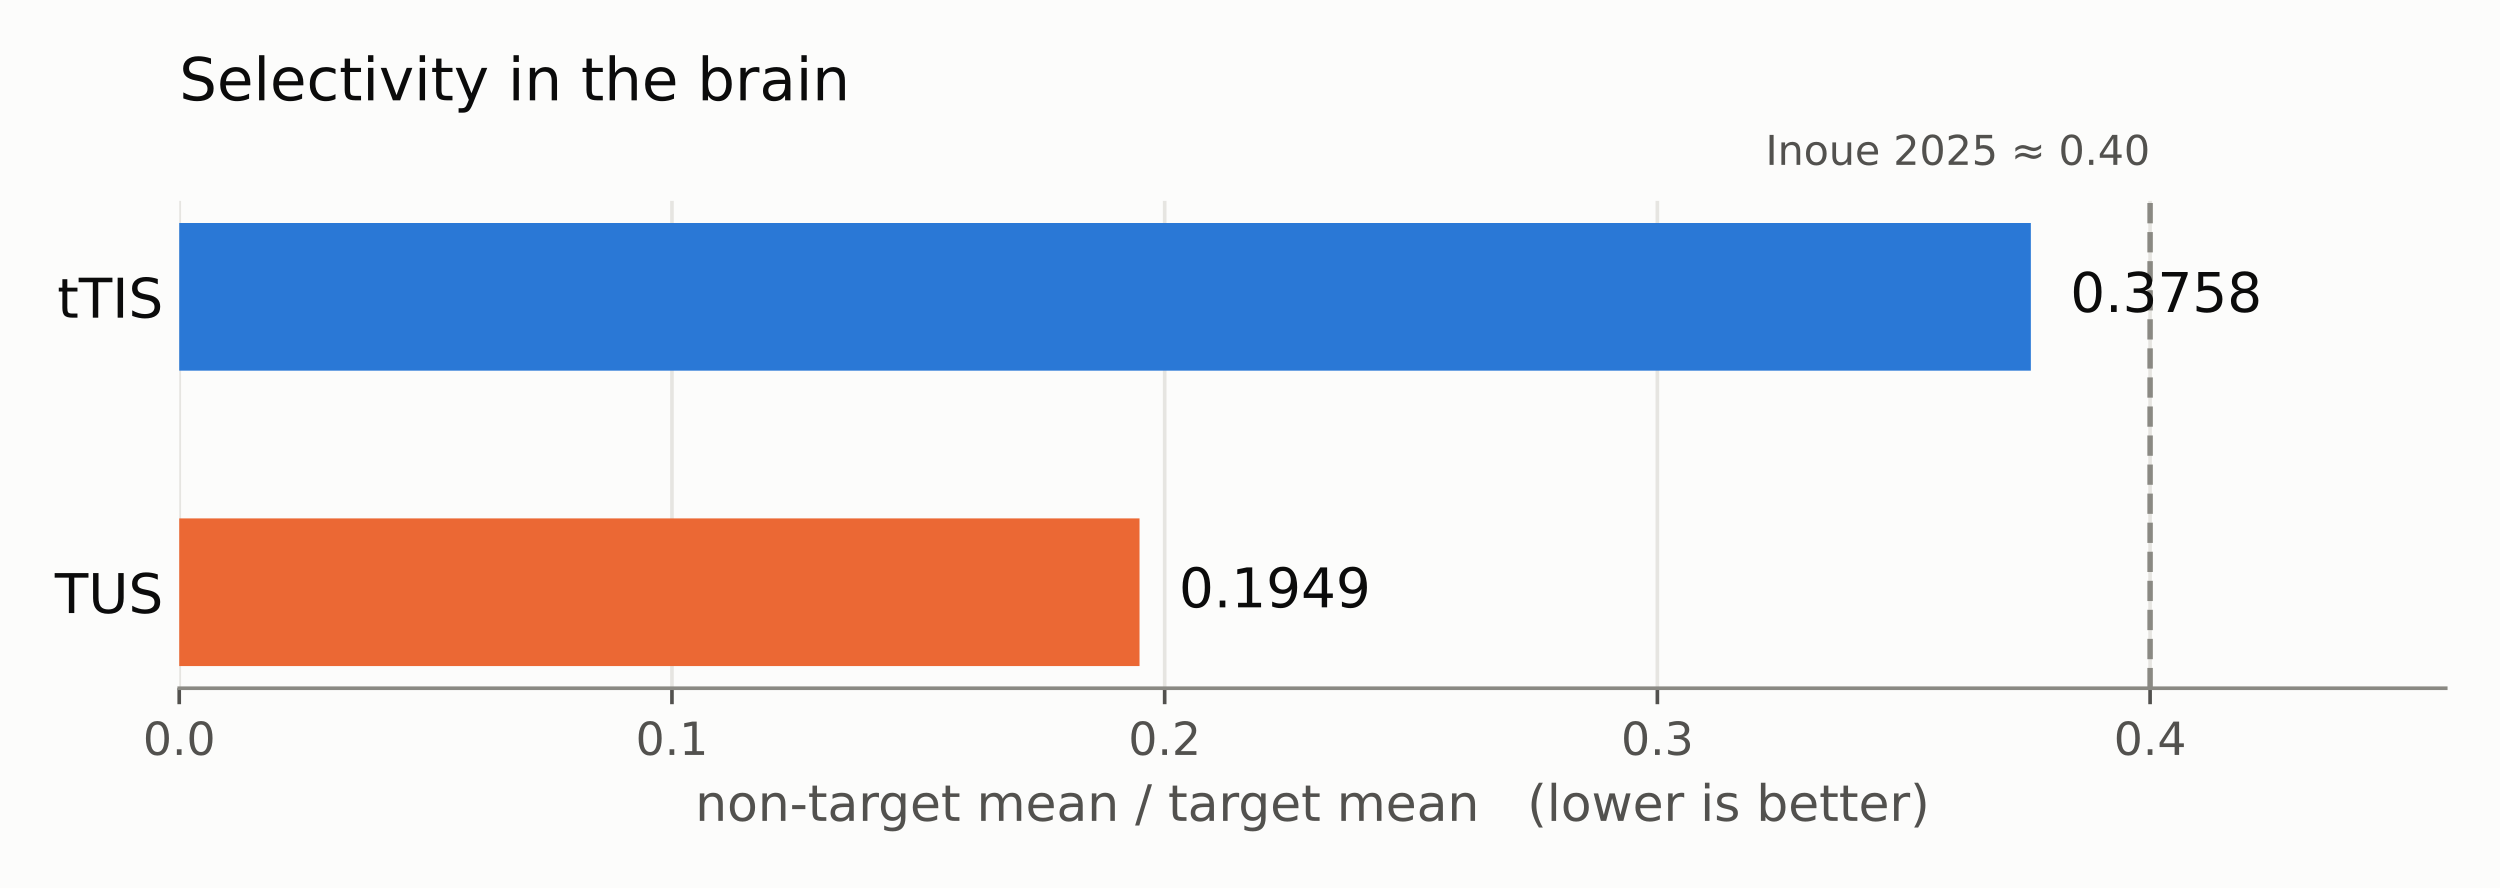
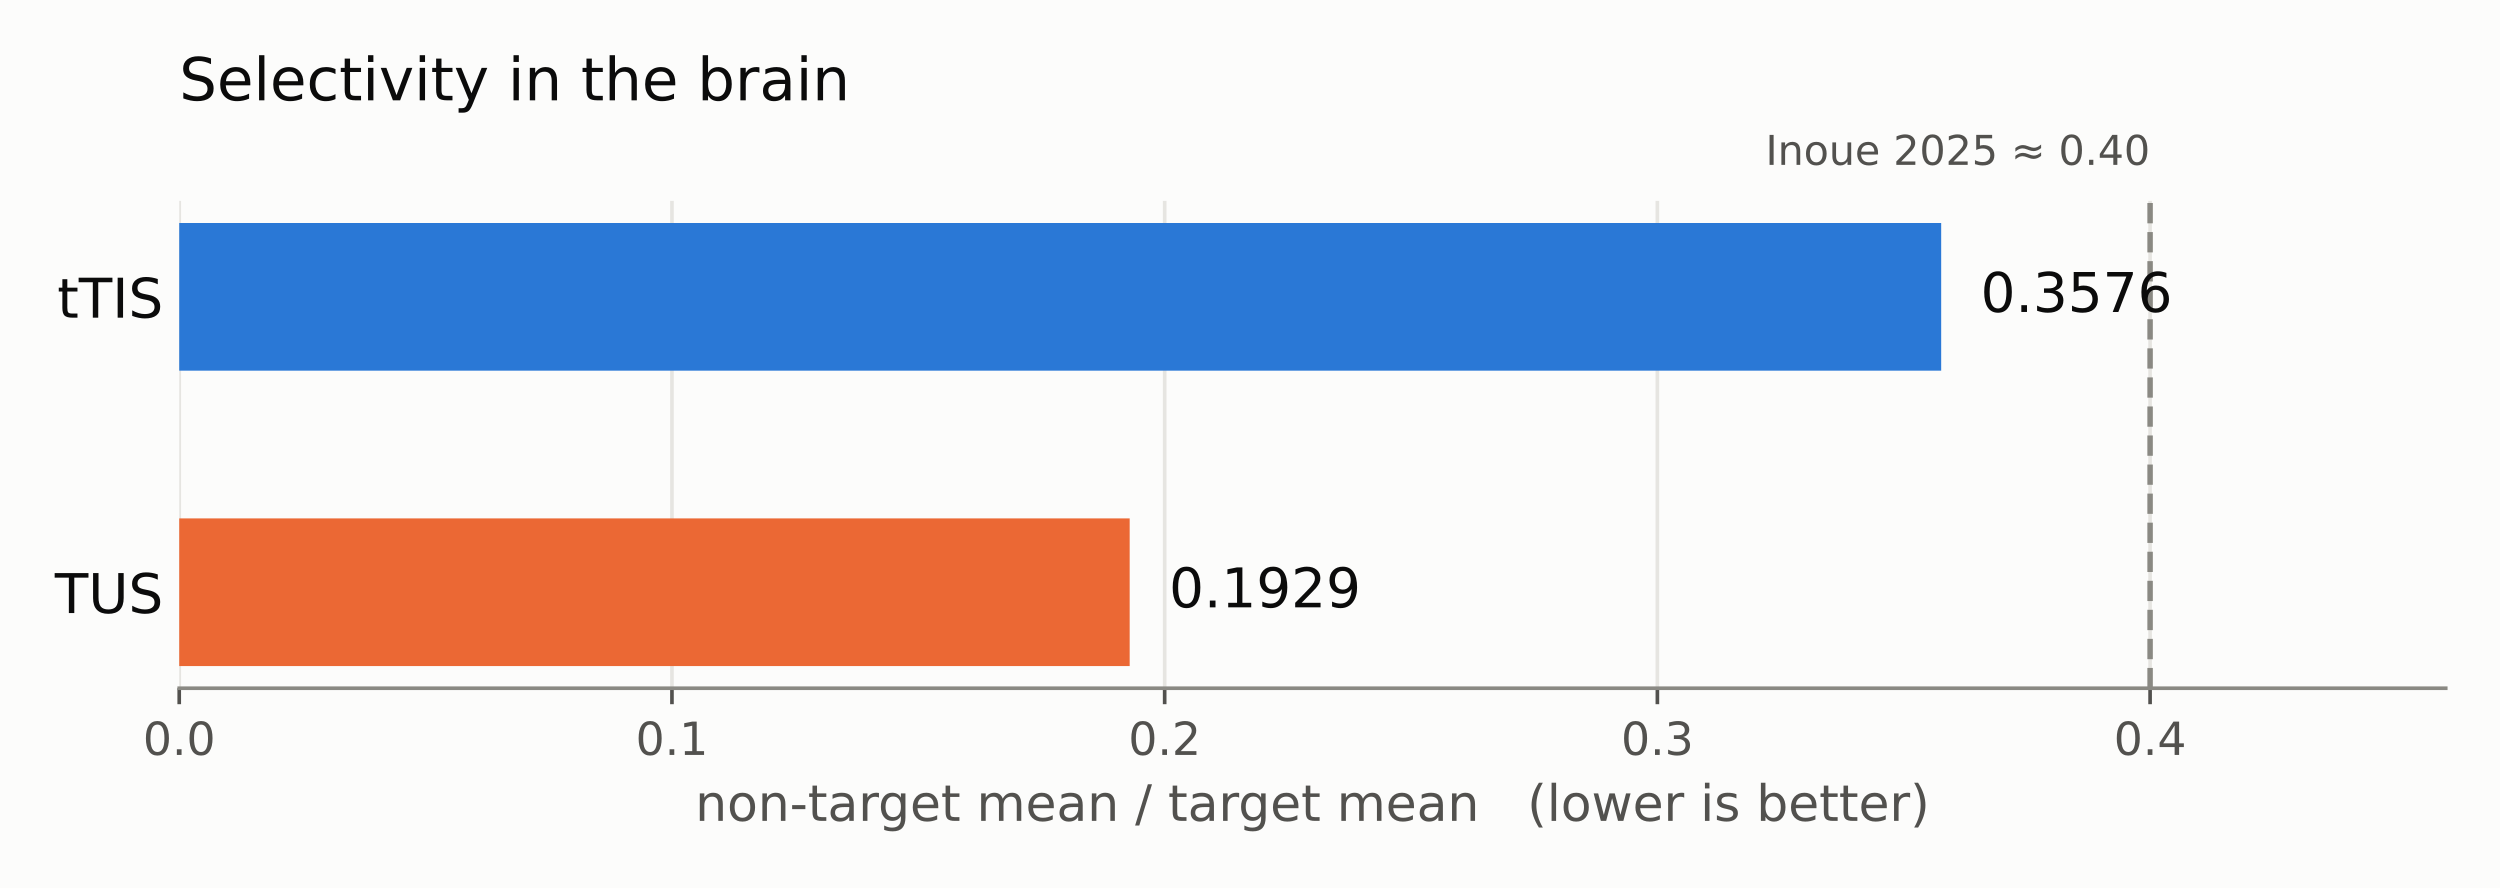
<svg xmlns="http://www.w3.org/2000/svg" xmlns:xlink="http://www.w3.org/1999/xlink" width="547.2pt" height="194.4pt" viewBox="0 0 547.2 194.4" version="1.1">
  <defs>
    <style type="text/css">*{stroke-linejoin: round; stroke-linecap: butt}</style>
  </defs>
  <g id="figure_1">
    <g id="patch_1">
      <path d="M 0 194.4  L 547.2 194.4  L 547.2 0  L 0 0  z " style="fill: #fcfcfb" />
    </g>
    <g id="axes_1">
      <g id="patch_2">
        <path d="M 39.23 150.64  L 535.32 150.64  L 535.32 43.96  L 39.23 43.96  z " style="fill: #fcfcfb" />
      </g>
      <g id="matplotlib.axis_1">
        <g id="xtick_1">
          <g id="line2d_1">
-             <path d="M 39.23 150.64  L 39.23 43.96  " clip-path="url(#pf08656016b)" style="fill: none; stroke: #e6e5e1; stroke-width: 0.8; stroke-linecap: square" />
+             <path d="M 39.23 150.64  L 39.23 43.96  " clip-path="url(#pca05eaf3aa)" style="fill: none; stroke: #e6e5e1; stroke-width: 0.8; stroke-linecap: square" />
          </g>
          <g id="line2d_2">
            <defs>
-               <path id="m27bee5dc9b" d="M 0 0  L 0 3.5  " style="stroke: #52514e; stroke-width: 0.8" />
+               <path id="m3783cc4b56" d="M 0 0  L 0 3.5  " style="stroke: #52514e; stroke-width: 0.8" />
            </defs>
            <g>
-               <use xlink:href="#m27bee5dc9b" x="39.23" y="150.64" style="fill: #52514e; stroke: #52514e; stroke-width: 0.8" />
+               <use xlink:href="#m3783cc4b56" x="39.23" y="150.64" style="fill: #52514e; stroke: #52514e; stroke-width: 0.8" />
            </g>
          </g>
          <g id="text_1">
            <g style="fill: #52514e" transform="translate(31.27844 165.2384) scale(0.1 -0.1)">
              <defs>
                <path id="DejaVuSans-30" d="M 2034 4250  Q 1547 4250 1301 3770  Q 1056 3291 1056 2328  Q 1056 1369 1301 889  Q 1547 409 2034 409  Q 2525 409 2770 889  Q 3016 1369 3016 2328  Q 3016 3291 2770 3770  Q 2525 4250 2034 4250  z M 2034 4750  Q 2819 4750 3233 4129  Q 3647 3509 3647 2328  Q 3647 1150 3233 529  Q 2819 -91 2034 -91  Q 1250 -91 836 529  Q 422 1150 422 2328  Q 422 3509 836 4129  Q 1250 4750 2034 4750  z " transform="scale(0.015625)" />
                <path id="DejaVuSans-2e" d="M 684 794  L 1344 794  L 1344 0  L 684 0  L 684 794  z " transform="scale(0.015625)" />
              </defs>
              <use xlink:href="#DejaVuSans-30" />
              <use xlink:href="#DejaVuSans-2e" transform="translate(63.62305 0)" />
              <use xlink:href="#DejaVuSans-30" transform="translate(95.41016 0)" />
            </g>
          </g>
        </g>
        <g id="xtick_2">
          <g id="line2d_3">
-             <path d="M 147.076 150.64  L 147.076 43.96  " clip-path="url(#pf08656016b)" style="fill: none; stroke: #e6e5e1; stroke-width: 0.8; stroke-linecap: square" />
+             <path d="M 147.076 150.64  L 147.076 43.96  " clip-path="url(#pca05eaf3aa)" style="fill: none; stroke: #e6e5e1; stroke-width: 0.8; stroke-linecap: square" />
          </g>
          <g id="line2d_4">
            <g>
-               <use xlink:href="#m27bee5dc9b" x="147.076" y="150.64" style="fill: #52514e; stroke: #52514e; stroke-width: 0.8" />
+               <use xlink:href="#m3783cc4b56" x="147.076" y="150.64" style="fill: #52514e; stroke: #52514e; stroke-width: 0.8" />
            </g>
          </g>
          <g id="text_2">
            <g style="fill: #52514e" transform="translate(139.1241 165.2384) scale(0.1 -0.1)">
              <defs>
                <path id="DejaVuSans-31" d="M 794 531  L 1825 531  L 1825 4091  L 703 3866  L 703 4441  L 1819 4666  L 2450 4666  L 2450 531  L 3481 531  L 3481 0  L 794 0  L 794 531  z " transform="scale(0.015625)" />
              </defs>
              <use xlink:href="#DejaVuSans-30" />
              <use xlink:href="#DejaVuSans-2e" transform="translate(63.62305 0)" />
              <use xlink:href="#DejaVuSans-31" transform="translate(95.41016 0)" />
            </g>
          </g>
        </g>
        <g id="xtick_3">
          <g id="line2d_5">
-             <path d="M 254.921 150.64  L 254.921 43.96  " clip-path="url(#pf08656016b)" style="fill: none; stroke: #e6e5e1; stroke-width: 0.8; stroke-linecap: square" />
+             <path d="M 254.921 150.64  L 254.921 43.96  " clip-path="url(#pca05eaf3aa)" style="fill: none; stroke: #e6e5e1; stroke-width: 0.8; stroke-linecap: square" />
          </g>
          <g id="line2d_6">
            <g>
-               <use xlink:href="#m27bee5dc9b" x="254.921" y="150.64" style="fill: #52514e; stroke: #52514e; stroke-width: 0.8" />
+               <use xlink:href="#m3783cc4b56" x="254.921" y="150.64" style="fill: #52514e; stroke: #52514e; stroke-width: 0.8" />
            </g>
          </g>
          <g id="text_3">
            <g style="fill: #52514e" transform="translate(246.9697 165.2384) scale(0.1 -0.1)">
              <defs>
                <path id="DejaVuSans-32" d="M 1228 531  L 3431 531  L 3431 0  L 469 0  L 469 531  Q 828 903 1448 1529  Q 2069 2156 2228 2338  Q 2531 2678 2651 2914  Q 2772 3150 2772 3378  Q 2772 3750 2511 3984  Q 2250 4219 1831 4219  Q 1534 4219 1204 4116  Q 875 4013 500 3803  L 500 4441  Q 881 4594 1212 4672  Q 1544 4750 1819 4750  Q 2544 4750 2975 4387  Q 3406 4025 3406 3419  Q 3406 3131 3298 2873  Q 3191 2616 2906 2266  Q 2828 2175 2409 1742  Q 1991 1309 1228 531  z " transform="scale(0.015625)" />
              </defs>
              <use xlink:href="#DejaVuSans-30" />
              <use xlink:href="#DejaVuSans-2e" transform="translate(63.62305 0)" />
              <use xlink:href="#DejaVuSans-32" transform="translate(95.41016 0)" />
            </g>
          </g>
        </g>
        <g id="xtick_4">
          <g id="line2d_7">
-             <path d="M 362.767 150.64  L 362.767 43.96  " clip-path="url(#pf08656016b)" style="fill: none; stroke: #e6e5e1; stroke-width: 0.8; stroke-linecap: square" />
+             <path d="M 362.767 150.64  L 362.767 43.96  " clip-path="url(#pca05eaf3aa)" style="fill: none; stroke: #e6e5e1; stroke-width: 0.8; stroke-linecap: square" />
          </g>
          <g id="line2d_8">
            <g>
-               <use xlink:href="#m27bee5dc9b" x="362.767" y="150.64" style="fill: #52514e; stroke: #52514e; stroke-width: 0.8" />
+               <use xlink:href="#m3783cc4b56" x="362.767" y="150.64" style="fill: #52514e; stroke: #52514e; stroke-width: 0.8" />
            </g>
          </g>
          <g id="text_4">
            <g style="fill: #52514e" transform="translate(354.8154 165.2384) scale(0.1 -0.1)">
              <defs>
                <path id="DejaVuSans-33" d="M 2597 2516  Q 3050 2419 3304 2112  Q 3559 1806 3559 1356  Q 3559 666 3084 287  Q 2609 -91 1734 -91  Q 1441 -91 1130 -33  Q 819 25 488 141  L 488 750  Q 750 597 1062 519  Q 1375 441 1716 441  Q 2309 441 2620 675  Q 2931 909 2931 1356  Q 2931 1769 2642 2001  Q 2353 2234 1838 2234  L 1294 2234  L 1294 2753  L 1863 2753  Q 2328 2753 2575 2939  Q 2822 3125 2822 3475  Q 2822 3834 2567 4026  Q 2313 4219 1838 4219  Q 1578 4219 1281 4162  Q 984 4106 628 3988  L 628 4550  Q 988 4650 1302 4700  Q 1616 4750 1894 4750  Q 2613 4750 3031 4423  Q 3450 4097 3450 3541  Q 3450 3153 3228 2886  Q 3006 2619 2597 2516  z " transform="scale(0.015625)" />
              </defs>
              <use xlink:href="#DejaVuSans-30" />
              <use xlink:href="#DejaVuSans-2e" transform="translate(63.62305 0)" />
              <use xlink:href="#DejaVuSans-33" transform="translate(95.41016 0)" />
            </g>
          </g>
        </g>
        <g id="xtick_5">
          <g id="line2d_9">
-             <path d="M 470.613 150.64  L 470.613 43.96  " clip-path="url(#pf08656016b)" style="fill: none; stroke: #e6e5e1; stroke-width: 0.8; stroke-linecap: square" />
+             <path d="M 470.613 150.64  L 470.613 43.96  " clip-path="url(#pca05eaf3aa)" style="fill: none; stroke: #e6e5e1; stroke-width: 0.8; stroke-linecap: square" />
          </g>
          <g id="line2d_10">
            <g>
-               <use xlink:href="#m27bee5dc9b" x="470.613" y="150.64" style="fill: #52514e; stroke: #52514e; stroke-width: 0.8" />
+               <use xlink:href="#m3783cc4b56" x="470.613" y="150.64" style="fill: #52514e; stroke: #52514e; stroke-width: 0.8" />
            </g>
          </g>
          <g id="text_5">
            <g style="fill: #52514e" transform="translate(462.661 165.2384) scale(0.1 -0.1)">
              <defs>
                <path id="DejaVuSans-34" d="M 2419 4116  L 825 1625  L 2419 1625  L 2419 4116  z M 2253 4666  L 3047 4666  L 3047 1625  L 3713 1625  L 3713 1100  L 3047 1100  L 3047 0  L 2419 0  L 2419 1100  L 313 1100  L 313 1709  L 2253 4666  z " transform="scale(0.015625)" />
              </defs>
              <use xlink:href="#DejaVuSans-30" />
              <use xlink:href="#DejaVuSans-2e" transform="translate(63.62305 0)" />
              <use xlink:href="#DejaVuSans-34" transform="translate(95.41016 0)" />
            </g>
          </g>
        </g>
        <g id="text_6">
          <g style="fill: #52514e" transform="translate(152.1727 179.6764) scale(0.11 -0.11)">
            <defs>
              <path id="DejaVuSans-6e" d="M 3513 2113  L 3513 0  L 2938 0  L 2938 2094  Q 2938 2591 2744 2837  Q 2550 3084 2163 3084  Q 1697 3084 1428 2787  Q 1159 2491 1159 1978  L 1159 0  L 581 0  L 581 3500  L 1159 3500  L 1159 2956  Q 1366 3272 1645 3428  Q 1925 3584 2291 3584  Q 2894 3584 3203 3211  Q 3513 2838 3513 2113  z " transform="scale(0.015625)" />
              <path id="DejaVuSans-6f" d="M 1959 3097  Q 1497 3097 1228 2736  Q 959 2375 959 1747  Q 959 1119 1226 758  Q 1494 397 1959 397  Q 2419 397 2687 759  Q 2956 1122 2956 1747  Q 2956 2369 2687 2733  Q 2419 3097 1959 3097  z M 1959 3584  Q 2709 3584 3137 3096  Q 3566 2609 3566 1747  Q 3566 888 3137 398  Q 2709 -91 1959 -91  Q 1206 -91 779 398  Q 353 888 353 1747  Q 353 2609 779 3096  Q 1206 3584 1959 3584  z " transform="scale(0.015625)" />
              <path id="DejaVuSans-2d" d="M 313 2009  L 1997 2009  L 1997 1497  L 313 1497  L 313 2009  z " transform="scale(0.015625)" />
              <path id="DejaVuSans-74" d="M 1172 4494  L 1172 3500  L 2356 3500  L 2356 3053  L 1172 3053  L 1172 1153  Q 1172 725 1289 603  Q 1406 481 1766 481  L 2356 481  L 2356 0  L 1766 0  Q 1100 0 847 248  Q 594 497 594 1153  L 594 3053  L 172 3053  L 172 3500  L 594 3500  L 594 4494  L 1172 4494  z " transform="scale(0.015625)" />
              <path id="DejaVuSans-61" d="M 2194 1759  Q 1497 1759 1228 1600  Q 959 1441 959 1056  Q 959 750 1161 570  Q 1363 391 1709 391  Q 2188 391 2477 730  Q 2766 1069 2766 1631  L 2766 1759  L 2194 1759  z M 3341 1997  L 3341 0  L 2766 0  L 2766 531  Q 2569 213 2275 61  Q 1981 -91 1556 -91  Q 1019 -91 701 211  Q 384 513 384 1019  Q 384 1609 779 1909  Q 1175 2209 1959 2209  L 2766 2209  L 2766 2266  Q 2766 2663 2505 2880  Q 2244 3097 1772 3097  Q 1472 3097 1187 3025  Q 903 2953 641 2809  L 641 3341  Q 956 3463 1253 3523  Q 1550 3584 1831 3584  Q 2591 3584 2966 3190  Q 3341 2797 3341 1997  z " transform="scale(0.015625)" />
              <path id="DejaVuSans-72" d="M 2631 2963  Q 2534 3019 2420 3045  Q 2306 3072 2169 3072  Q 1681 3072 1420 2755  Q 1159 2438 1159 1844  L 1159 0  L 581 0  L 581 3500  L 1159 3500  L 1159 2956  Q 1341 3275 1631 3429  Q 1922 3584 2338 3584  Q 2397 3584 2469 3576  Q 2541 3569 2628 3553  L 2631 2963  z " transform="scale(0.015625)" />
              <path id="DejaVuSans-67" d="M 2906 1791  Q 2906 2416 2648 2759  Q 2391 3103 1925 3103  Q 1463 3103 1205 2759  Q 947 2416 947 1791  Q 947 1169 1205 825  Q 1463 481 1925 481  Q 2391 481 2648 825  Q 2906 1169 2906 1791  z M 3481 434  Q 3481 -459 3084 -895  Q 2688 -1331 1869 -1331  Q 1566 -1331 1297 -1286  Q 1028 -1241 775 -1147  L 775 -588  Q 1028 -725 1275 -790  Q 1522 -856 1778 -856  Q 2344 -856 2625 -561  Q 2906 -266 2906 331  L 2906 616  Q 2728 306 2450 153  Q 2172 0 1784 0  Q 1141 0 747 490  Q 353 981 353 1791  Q 353 2603 747 3093  Q 1141 3584 1784 3584  Q 2172 3584 2450 3431  Q 2728 3278 2906 2969  L 2906 3500  L 3481 3500  L 3481 434  z " transform="scale(0.015625)" />
              <path id="DejaVuSans-65" d="M 3597 1894  L 3597 1613  L 953 1613  Q 991 1019 1311 708  Q 1631 397 2203 397  Q 2534 397 2845 478  Q 3156 559 3463 722  L 3463 178  Q 3153 47 2828 -22  Q 2503 -91 2169 -91  Q 1331 -91 842 396  Q 353 884 353 1716  Q 353 2575 817 3079  Q 1281 3584 2069 3584  Q 2775 3584 3186 3129  Q 3597 2675 3597 1894  z M 3022 2063  Q 3016 2534 2758 2815  Q 2500 3097 2075 3097  Q 1594 3097 1305 2825  Q 1016 2553 972 2059  L 3022 2063  z " transform="scale(0.015625)" />
              <path id="DejaVuSans-20" transform="scale(0.015625)" />
              <path id="DejaVuSans-6d" d="M 3328 2828  Q 3544 3216 3844 3400  Q 4144 3584 4550 3584  Q 5097 3584 5394 3201  Q 5691 2819 5691 2113  L 5691 0  L 5113 0  L 5113 2094  Q 5113 2597 4934 2840  Q 4756 3084 4391 3084  Q 3944 3084 3684 2787  Q 3425 2491 3425 1978  L 3425 0  L 2847 0  L 2847 2094  Q 2847 2600 2669 2842  Q 2491 3084 2119 3084  Q 1678 3084 1418 2786  Q 1159 2488 1159 1978  L 1159 0  L 581 0  L 581 3500  L 1159 3500  L 1159 2956  Q 1356 3278 1631 3431  Q 1906 3584 2284 3584  Q 2666 3584 2933 3390  Q 3200 3197 3328 2828  z " transform="scale(0.015625)" />
              <path id="DejaVuSans-2f" d="M 1625 4666  L 2156 4666  L 531 -594  L 0 -594  L 1625 4666  z " transform="scale(0.015625)" />
              <path id="DejaVuSans-28" d="M 1984 4856  Q 1566 4138 1362 3434  Q 1159 2731 1159 2009  Q 1159 1288 1364 580  Q 1569 -128 1984 -844  L 1484 -844  Q 1016 -109 783 600  Q 550 1309 550 2009  Q 550 2706 781 3412  Q 1013 4119 1484 4856  L 1984 4856  z " transform="scale(0.015625)" />
              <path id="DejaVuSans-6c" d="M 603 4863  L 1178 4863  L 1178 0  L 603 0  L 603 4863  z " transform="scale(0.015625)" />
              <path id="DejaVuSans-77" d="M 269 3500  L 844 3500  L 1563 769  L 2278 3500  L 2956 3500  L 3675 769  L 4391 3500  L 4966 3500  L 4050 0  L 3372 0  L 2619 2869  L 1863 0  L 1184 0  L 269 3500  z " transform="scale(0.015625)" />
              <path id="DejaVuSans-69" d="M 603 3500  L 1178 3500  L 1178 0  L 603 0  L 603 3500  z M 603 4863  L 1178 4863  L 1178 4134  L 603 4134  L 603 4863  z " transform="scale(0.015625)" />
              <path id="DejaVuSans-73" d="M 2834 3397  L 2834 2853  Q 2591 2978 2328 3040  Q 2066 3103 1784 3103  Q 1356 3103 1142 2972  Q 928 2841 928 2578  Q 928 2378 1081 2264  Q 1234 2150 1697 2047  L 1894 2003  Q 2506 1872 2764 1633  Q 3022 1394 3022 966  Q 3022 478 2636 193  Q 2250 -91 1575 -91  Q 1294 -91 989 -36  Q 684 19 347 128  L 347 722  Q 666 556 975 473  Q 1284 391 1588 391  Q 1994 391 2212 530  Q 2431 669 2431 922  Q 2431 1156 2273 1281  Q 2116 1406 1581 1522  L 1381 1569  Q 847 1681 609 1914  Q 372 2147 372 2553  Q 372 3047 722 3315  Q 1072 3584 1716 3584  Q 2034 3584 2315 3537  Q 2597 3491 2834 3397  z " transform="scale(0.015625)" />
              <path id="DejaVuSans-62" d="M 3116 1747  Q 3116 2381 2855 2742  Q 2594 3103 2138 3103  Q 1681 3103 1420 2742  Q 1159 2381 1159 1747  Q 1159 1113 1420 752  Q 1681 391 2138 391  Q 2594 391 2855 752  Q 3116 1113 3116 1747  z M 1159 2969  Q 1341 3281 1617 3432  Q 1894 3584 2278 3584  Q 2916 3584 3314 3078  Q 3713 2572 3713 1747  Q 3713 922 3314 415  Q 2916 -91 2278 -91  Q 1894 -91 1617 61  Q 1341 213 1159 525  L 1159 0  L 581 0  L 581 4863  L 1159 4863  L 1159 2969  z " transform="scale(0.015625)" />
              <path id="DejaVuSans-29" d="M 513 4856  L 1013 4856  Q 1481 4119 1714 3412  Q 1947 2706 1947 2009  Q 1947 1309 1714 600  Q 1481 -109 1013 -844  L 513 -844  Q 928 -128 1133 580  Q 1338 1288 1338 2009  Q 1338 2731 1133 3434  Q 928 4138 513 4856  z " transform="scale(0.015625)" />
            </defs>
            <use xlink:href="#DejaVuSans-6e" />
            <use xlink:href="#DejaVuSans-6f" transform="translate(63.37891 0)" />
            <use xlink:href="#DejaVuSans-6e" transform="translate(124.5605 0)" />
            <use xlink:href="#DejaVuSans-2d" transform="translate(187.9395 0)" />
            <use xlink:href="#DejaVuSans-74" transform="translate(224.0234 0)" />
            <use xlink:href="#DejaVuSans-61" transform="translate(263.2324 0)" />
            <use xlink:href="#DejaVuSans-72" transform="translate(324.5117 0)" />
            <use xlink:href="#DejaVuSans-67" transform="translate(363.875 0)" />
            <use xlink:href="#DejaVuSans-65" transform="translate(427.3516 0)" />
            <use xlink:href="#DejaVuSans-74" transform="translate(488.875 0)" />
            <use xlink:href="#DejaVuSans-20" transform="translate(528.084 0)" />
            <use xlink:href="#DejaVuSans-6d" transform="translate(559.8711 0)" />
            <use xlink:href="#DejaVuSans-65" transform="translate(657.2832 0)" />
            <use xlink:href="#DejaVuSans-61" transform="translate(718.8066 0)" />
            <use xlink:href="#DejaVuSans-6e" transform="translate(780.0859 0)" />
            <use xlink:href="#DejaVuSans-20" transform="translate(843.4648 0)" />
            <use xlink:href="#DejaVuSans-2f" transform="translate(875.252 0)" />
            <use xlink:href="#DejaVuSans-20" transform="translate(908.9434 0)" />
            <use xlink:href="#DejaVuSans-74" transform="translate(940.7305 0)" />
            <use xlink:href="#DejaVuSans-61" transform="translate(979.9395 0)" />
            <use xlink:href="#DejaVuSans-72" transform="translate(1041.219 0)" />
            <use xlink:href="#DejaVuSans-67" transform="translate(1080.582 0)" />
            <use xlink:href="#DejaVuSans-65" transform="translate(1144.059 0)" />
            <use xlink:href="#DejaVuSans-74" transform="translate(1205.582 0)" />
            <use xlink:href="#DejaVuSans-20" transform="translate(1244.791 0)" />
            <use xlink:href="#DejaVuSans-6d" transform="translate(1276.578 0)" />
            <use xlink:href="#DejaVuSans-65" transform="translate(1373.99 0)" />
            <use xlink:href="#DejaVuSans-61" transform="translate(1435.514 0)" />
            <use xlink:href="#DejaVuSans-6e" transform="translate(1496.793 0)" />
            <use xlink:href="#DejaVuSans-20" transform="translate(1560.172 0)" />
            <use xlink:href="#DejaVuSans-20" transform="translate(1591.959 0)" />
            <use xlink:href="#DejaVuSans-20" transform="translate(1623.746 0)" />
            <use xlink:href="#DejaVuSans-28" transform="translate(1655.533 0)" />
            <use xlink:href="#DejaVuSans-6c" transform="translate(1694.547 0)" />
            <use xlink:href="#DejaVuSans-6f" transform="translate(1722.33 0)" />
            <use xlink:href="#DejaVuSans-77" transform="translate(1783.512 0)" />
            <use xlink:href="#DejaVuSans-65" transform="translate(1865.299 0)" />
            <use xlink:href="#DejaVuSans-72" transform="translate(1926.822 0)" />
            <use xlink:href="#DejaVuSans-20" transform="translate(1967.936 0)" />
            <use xlink:href="#DejaVuSans-69" transform="translate(1999.723 0)" />
            <use xlink:href="#DejaVuSans-73" transform="translate(2027.506 0)" />
            <use xlink:href="#DejaVuSans-20" transform="translate(2079.605 0)" />
            <use xlink:href="#DejaVuSans-62" transform="translate(2111.393 0)" />
            <use xlink:href="#DejaVuSans-65" transform="translate(2174.869 0)" />
            <use xlink:href="#DejaVuSans-74" transform="translate(2236.393 0)" />
            <use xlink:href="#DejaVuSans-74" transform="translate(2275.602 0)" />
            <use xlink:href="#DejaVuSans-65" transform="translate(2314.811 0)" />
            <use xlink:href="#DejaVuSans-72" transform="translate(2376.334 0)" />
            <use xlink:href="#DejaVuSans-29" transform="translate(2417.447 0)" />
          </g>
        </g>
      </g>
      <g id="matplotlib.axis_2">
        <g id="ytick_1">
          <g id="line2d_11" />
          <g id="text_7">
            <g style="fill: #0b0b0b" transform="translate(12.53813 69.53179) scale(0.12 -0.12)">
              <defs>
                <path id="DejaVuSans-54" d="M -19 4666  L 3928 4666  L 3928 4134  L 2272 4134  L 2272 0  L 1638 0  L 1638 4134  L -19 4134  L -19 4666  z " transform="scale(0.015625)" />
                <path id="DejaVuSans-49" d="M 628 4666  L 1259 4666  L 1259 0  L 628 0  L 628 4666  z " transform="scale(0.015625)" />
                <path id="DejaVuSans-53" d="M 3425 4513  L 3425 3897  Q 3066 4069 2747 4153  Q 2428 4238 2131 4238  Q 1616 4238 1336 4038  Q 1056 3838 1056 3469  Q 1056 3159 1242 3001  Q 1428 2844 1947 2747  L 2328 2669  Q 3034 2534 3370 2195  Q 3706 1856 3706 1288  Q 3706 609 3251 259  Q 2797 -91 1919 -91  Q 1588 -91 1214 -16  Q 841 59 441 206  L 441 856  Q 825 641 1194 531  Q 1563 422 1919 422  Q 2459 422 2753 634  Q 3047 847 3047 1241  Q 3047 1584 2836 1778  Q 2625 1972 2144 2069  L 1759 2144  Q 1053 2284 737 2584  Q 422 2884 422 3419  Q 422 4038 858 4394  Q 1294 4750 2059 4750  Q 2388 4750 2728 4690  Q 3069 4631 3425 4513  z " transform="scale(0.015625)" />
              </defs>
              <use xlink:href="#DejaVuSans-74" />
              <use xlink:href="#DejaVuSans-54" transform="translate(39.20898 0)" />
              <use xlink:href="#DejaVuSans-49" transform="translate(100.293 0)" />
              <use xlink:href="#DejaVuSans-53" transform="translate(129.7852 0)" />
            </g>
          </g>
        </g>
        <g id="ytick_2">
          <g id="line2d_12" />
          <g id="text_8">
            <g style="fill: #0b0b0b" transform="translate(12 134.1863) scale(0.12 -0.12)">
              <defs>
                <path id="DejaVuSans-55" d="M 556 4666  L 1191 4666  L 1191 1831  Q 1191 1081 1462 751  Q 1734 422 2344 422  Q 2950 422 3222 751  Q 3494 1081 3494 1831  L 3494 4666  L 4128 4666  L 4128 1753  Q 4128 841 3676 375  Q 3225 -91 2344 -91  Q 1459 -91 1007 375  Q 556 841 556 1753  L 556 4666  z " transform="scale(0.015625)" />
              </defs>
              <use xlink:href="#DejaVuSans-54" />
              <use xlink:href="#DejaVuSans-55" transform="translate(61.08398 0)" />
              <use xlink:href="#DejaVuSans-53" transform="translate(134.2773 0)" />
            </g>
          </g>
        </g>
      </g>
      <g id="patch_3">
-         <path d="M 39.23 48.809  L 444.514 48.809  L 444.514 81.136  L 39.23 81.136  z " clip-path="url(#pf08656016b)" style="fill: #2a78d6" />
+         <path d="M 39.23 48.809  L 424.886 48.809  L 424.886 81.136  L 39.23 81.136  z " clip-path="url(#pca05eaf3aa)" style="fill: #2a78d6" />
      </g>
      <g id="patch_4">
-         <path d="M 39.23 113.464  L 249.421 113.464  L 249.421 145.791  L 39.23 145.791  z " clip-path="url(#pf08656016b)" style="fill: #eb6834" />
+         <path d="M 39.23 113.464  L 247.264 113.464  L 247.264 145.791  L 39.23 145.791  z " clip-path="url(#pca05eaf3aa)" style="fill: #eb6834" />
      </g>
      <g id="line2d_13">
-         <path d="M 470.613 150.64  L 470.613 43.96  " clip-path="url(#pf08656016b)" style="fill: none; stroke-dasharray: 4.44,1.92; stroke-dashoffset: 0; stroke: #8a8983; stroke-width: 1.2" />
+         <path d="M 470.613 150.64  L 470.613 43.96  " clip-path="url(#pca05eaf3aa)" style="fill: none; stroke-dasharray: 4.44,1.92; stroke-dashoffset: 0; stroke: #8a8983; stroke-width: 1.2" />
      </g>
      <g id="patch_5">
        <path d="M 39.23 150.64  L 535.32 150.64  " style="fill: none; stroke: #8a8983; stroke-width: 0.8; stroke-linejoin: miter; stroke-linecap: square" />
      </g>
      <g id="text_9">
        <g style="fill: #52514e" transform="translate(386.4387 36.08828) scale(0.09 -0.09)">
          <defs>
            <path id="DejaVuSans-75" d="M 544 1381  L 544 3500  L 1119 3500  L 1119 1403  Q 1119 906 1312 657  Q 1506 409 1894 409  Q 2359 409 2629 706  Q 2900 1003 2900 1516  L 2900 3500  L 3475 3500  L 3475 0  L 2900 0  L 2900 538  Q 2691 219 2414 64  Q 2138 -91 1772 -91  Q 1169 -91 856 284  Q 544 659 544 1381  z M 1991 3584  L 1991 3584  z " transform="scale(0.015625)" />
            <path id="DejaVuSans-35" d="M 691 4666  L 3169 4666  L 3169 4134  L 1269 4134  L 1269 2991  Q 1406 3038 1543 3061  Q 1681 3084 1819 3084  Q 2600 3084 3056 2656  Q 3513 2228 3513 1497  Q 3513 744 3044 326  Q 2575 -91 1722 -91  Q 1428 -91 1123 -41  Q 819 9 494 109  L 494 744  Q 775 591 1075 516  Q 1375 441 1709 441  Q 2250 441 2565 725  Q 2881 1009 2881 1497  Q 2881 1984 2565 2268  Q 2250 2553 1709 2553  Q 1456 2553 1204 2497  Q 953 2441 691 2322  L 691 4666  z " transform="scale(0.015625)" />
            <path id="DejaVuSans-2248" d="M 4684 1947  L 4684 1388  Q 4356 1144 4076 1036  Q 3797 928 3494 928  Q 3150 928 2694 1113  Q 2663 1125 2641 1134  Q 2622 1141 2575 1159  Q 2091 1350 1797 1350  Q 1522 1350 1253 1231  Q 984 1113 678 850  L 678 1409  Q 1006 1653 1286 1761  Q 1566 1869 1869 1869  Q 2213 1869 2672 1684  Q 2706 1669 2722 1663  Q 2741 1656 2788 1638  Q 3272 1447 3566 1447  Q 3834 1447 4098 1564  Q 4363 1681 4684 1947  z M 4684 3163  L 4684 2606  Q 4356 2359 4076 2251  Q 3797 2144 3494 2144  Q 3150 2144 2694 2328  Q 2663 2341 2641 2350  Q 2622 2356 2575 2375  Q 2091 2566 1797 2566  Q 1522 2566 1253 2447  Q 984 2328 678 2069  L 678 2625  Q 1006 2869 1286 2976  Q 1566 3084 1869 3084  Q 2213 3084 2672 2900  Q 2703 2888 2719 2881  Q 2741 2872 2788 2853  Q 3272 2663 3566 2663  Q 3834 2663 4098 2780  Q 4363 2897 4684 3163  z " transform="scale(0.015625)" />
          </defs>
          <use xlink:href="#DejaVuSans-49" />
          <use xlink:href="#DejaVuSans-6e" transform="translate(29.49219 0)" />
          <use xlink:href="#DejaVuSans-6f" transform="translate(92.87109 0)" />
          <use xlink:href="#DejaVuSans-75" transform="translate(154.0527 0)" />
          <use xlink:href="#DejaVuSans-65" transform="translate(217.4316 0)" />
          <use xlink:href="#DejaVuSans-20" transform="translate(278.9551 0)" />
          <use xlink:href="#DejaVuSans-32" transform="translate(310.7422 0)" />
          <use xlink:href="#DejaVuSans-30" transform="translate(374.3652 0)" />
          <use xlink:href="#DejaVuSans-32" transform="translate(437.9883 0)" />
          <use xlink:href="#DejaVuSans-35" transform="translate(501.6113 0)" />
          <use xlink:href="#DejaVuSans-20" transform="translate(565.2344 0)" />
          <use xlink:href="#DejaVuSans-2248" transform="translate(597.0215 0)" />
          <use xlink:href="#DejaVuSans-20" transform="translate(680.8105 0)" />
          <use xlink:href="#DejaVuSans-30" transform="translate(712.5977 0)" />
          <use xlink:href="#DejaVuSans-2e" transform="translate(776.2207 0)" />
          <use xlink:href="#DejaVuSans-34" transform="translate(808.0078 0)" />
          <use xlink:href="#DejaVuSans-30" transform="translate(871.6309 0)" />
        </g>
      </g>
      <g id="text_10">
-         <g style="fill: #0b0b0b" transform="translate(453.1416 68.28398) scale(0.12 -0.12)">
+         <g style="fill: #0b0b0b" transform="translate(433.5137 68.28398) scale(0.12 -0.12)">
          <defs>
            <path id="DejaVuSans-37" d="M 525 4666  L 3525 4666  L 3525 4397  L 1831 0  L 1172 0  L 2766 4134  L 525 4134  L 525 4666  z " transform="scale(0.015625)" />
-             <path id="DejaVuSans-38" d="M 2034 2216  Q 1584 2216 1326 1975  Q 1069 1734 1069 1313  Q 1069 891 1326 650  Q 1584 409 2034 409  Q 2484 409 2743 651  Q 3003 894 3003 1313  Q 3003 1734 2745 1975  Q 2488 2216 2034 2216  z M 1403 2484  Q 997 2584 770 2862  Q 544 3141 544 3541  Q 544 4100 942 4425  Q 1341 4750 2034 4750  Q 2731 4750 3128 4425  Q 3525 4100 3525 3541  Q 3525 3141 3298 2862  Q 3072 2584 2669 2484  Q 3125 2378 3379 2068  Q 3634 1759 3634 1313  Q 3634 634 3220 271  Q 2806 -91 2034 -91  Q 1263 -91 848 271  Q 434 634 434 1313  Q 434 1759 690 2068  Q 947 2378 1403 2484  z M 1172 3481  Q 1172 3119 1398 2916  Q 1625 2713 2034 2713  Q 2441 2713 2670 2916  Q 2900 3119 2900 3481  Q 2900 3844 2670 4047  Q 2441 4250 2034 4250  Q 1625 4250 1398 4047  Q 1172 3844 1172 3481  z " transform="scale(0.015625)" />
+             <path id="DejaVuSans-36" d="M 2113 2584  Q 1688 2584 1439 2293  Q 1191 2003 1191 1497  Q 1191 994 1439 701  Q 1688 409 2113 409  Q 2538 409 2786 701  Q 3034 994 3034 1497  Q 3034 2003 2786 2293  Q 2538 2584 2113 2584  z M 3366 4563  L 3366 3988  Q 3128 4100 2886 4159  Q 2644 4219 2406 4219  Q 1781 4219 1451 3797  Q 1122 3375 1075 2522  Q 1259 2794 1537 2939  Q 1816 3084 2150 3084  Q 2853 3084 3261 2657  Q 3669 2231 3669 1497  Q 3669 778 3244 343  Q 2819 -91 2113 -91  Q 1303 -91 875 529  Q 447 1150 447 2328  Q 447 3434 972 4092  Q 1497 4750 2381 4750  Q 2619 4750 2861 4703  Q 3103 4656 3366 4563  z " transform="scale(0.015625)" />
          </defs>
          <use xlink:href="#DejaVuSans-30" />
          <use xlink:href="#DejaVuSans-2e" transform="translate(63.62305 0)" />
          <use xlink:href="#DejaVuSans-33" transform="translate(95.41016 0)" />
-           <use xlink:href="#DejaVuSans-37" transform="translate(159.0332 0)" />
-           <use xlink:href="#DejaVuSans-35" transform="translate(222.6562 0)" />
-           <use xlink:href="#DejaVuSans-38" transform="translate(286.2793 0)" />
+           <use xlink:href="#DejaVuSans-35" transform="translate(159.0332 0)" />
+           <use xlink:href="#DejaVuSans-37" transform="translate(222.6562 0)" />
+           <use xlink:href="#DejaVuSans-36" transform="translate(286.2793 0)" />
        </g>
      </g>
      <g id="text_11">
-         <g style="fill: #0b0b0b" transform="translate(258.0488 132.9385) scale(0.12 -0.12)">
+         <g style="fill: #0b0b0b" transform="translate(255.8919 132.9385) scale(0.12 -0.12)">
          <defs>
            <path id="DejaVuSans-39" d="M 703 97  L 703 672  Q 941 559 1184 500  Q 1428 441 1663 441  Q 2288 441 2617 861  Q 2947 1281 2994 2138  Q 2813 1869 2534 1725  Q 2256 1581 1919 1581  Q 1219 1581 811 2004  Q 403 2428 403 3163  Q 403 3881 828 4315  Q 1253 4750 1959 4750  Q 2769 4750 3195 4129  Q 3622 3509 3622 2328  Q 3622 1225 3098 567  Q 2575 -91 1691 -91  Q 1453 -91 1209 -44  Q 966 3 703 97  z M 1959 2075  Q 2384 2075 2632 2365  Q 2881 2656 2881 3163  Q 2881 3666 2632 3958  Q 2384 4250 1959 4250  Q 1534 4250 1286 3958  Q 1038 3666 1038 3163  Q 1038 2656 1286 2365  Q 1534 2075 1959 2075  z " transform="scale(0.015625)" />
          </defs>
          <use xlink:href="#DejaVuSans-30" />
          <use xlink:href="#DejaVuSans-2e" transform="translate(63.62305 0)" />
          <use xlink:href="#DejaVuSans-31" transform="translate(95.41016 0)" />
          <use xlink:href="#DejaVuSans-39" transform="translate(159.0332 0)" />
-           <use xlink:href="#DejaVuSans-34" transform="translate(222.6562 0)" />
+           <use xlink:href="#DejaVuSans-32" transform="translate(222.6562 0)" />
          <use xlink:href="#DejaVuSans-39" transform="translate(286.2793 0)" />
        </g>
      </g>
      <g id="text_12">
        <g style="fill: #0b0b0b" transform="translate(39.23 21.96) scale(0.13 -0.13)">
          <defs>
            <path id="DejaVuSans-63" d="M 3122 3366  L 3122 2828  Q 2878 2963 2633 3030  Q 2388 3097 2138 3097  Q 1578 3097 1268 2742  Q 959 2388 959 1747  Q 959 1106 1268 751  Q 1578 397 2138 397  Q 2388 397 2633 464  Q 2878 531 3122 666  L 3122 134  Q 2881 22 2623 -34  Q 2366 -91 2075 -91  Q 1284 -91 818 406  Q 353 903 353 1747  Q 353 2603 823 3093  Q 1294 3584 2113 3584  Q 2378 3584 2631 3529  Q 2884 3475 3122 3366  z " transform="scale(0.015625)" />
            <path id="DejaVuSans-76" d="M 191 3500  L 800 3500  L 1894 563  L 2988 3500  L 3597 3500  L 2284 0  L 1503 0  L 191 3500  z " transform="scale(0.015625)" />
            <path id="DejaVuSans-79" d="M 2059 -325  Q 1816 -950 1584 -1140  Q 1353 -1331 966 -1331  L 506 -1331  L 506 -850  L 844 -850  Q 1081 -850 1212 -737  Q 1344 -625 1503 -206  L 1606 56  L 191 3500  L 800 3500  L 1894 763  L 2988 3500  L 3597 3500  L 2059 -325  z " transform="scale(0.015625)" />
            <path id="DejaVuSans-68" d="M 3513 2113  L 3513 0  L 2938 0  L 2938 2094  Q 2938 2591 2744 2837  Q 2550 3084 2163 3084  Q 1697 3084 1428 2787  Q 1159 2491 1159 1978  L 1159 0  L 581 0  L 581 4863  L 1159 4863  L 1159 2956  Q 1366 3272 1645 3428  Q 1925 3584 2291 3584  Q 2894 3584 3203 3211  Q 3513 2838 3513 2113  z " transform="scale(0.015625)" />
          </defs>
          <use xlink:href="#DejaVuSans-53" />
          <use xlink:href="#DejaVuSans-65" transform="translate(63.47656 0)" />
          <use xlink:href="#DejaVuSans-6c" transform="translate(125 0)" />
          <use xlink:href="#DejaVuSans-65" transform="translate(152.7832 0)" />
          <use xlink:href="#DejaVuSans-63" transform="translate(214.3066 0)" />
          <use xlink:href="#DejaVuSans-74" transform="translate(269.2871 0)" />
          <use xlink:href="#DejaVuSans-69" transform="translate(308.4961 0)" />
          <use xlink:href="#DejaVuSans-76" transform="translate(336.2793 0)" />
          <use xlink:href="#DejaVuSans-69" transform="translate(395.459 0)" />
          <use xlink:href="#DejaVuSans-74" transform="translate(423.2422 0)" />
          <use xlink:href="#DejaVuSans-79" transform="translate(462.4512 0)" />
          <use xlink:href="#DejaVuSans-20" transform="translate(521.6309 0)" />
          <use xlink:href="#DejaVuSans-69" transform="translate(553.418 0)" />
          <use xlink:href="#DejaVuSans-6e" transform="translate(581.2012 0)" />
          <use xlink:href="#DejaVuSans-20" transform="translate(644.5801 0)" />
          <use xlink:href="#DejaVuSans-74" transform="translate(676.3672 0)" />
          <use xlink:href="#DejaVuSans-68" transform="translate(715.5762 0)" />
          <use xlink:href="#DejaVuSans-65" transform="translate(778.9551 0)" />
          <use xlink:href="#DejaVuSans-20" transform="translate(840.4785 0)" />
          <use xlink:href="#DejaVuSans-62" transform="translate(872.2656 0)" />
          <use xlink:href="#DejaVuSans-72" transform="translate(935.7422 0)" />
          <use xlink:href="#DejaVuSans-61" transform="translate(976.8555 0)" />
          <use xlink:href="#DejaVuSans-69" transform="translate(1038.135 0)" />
          <use xlink:href="#DejaVuSans-6e" transform="translate(1065.918 0)" />
        </g>
      </g>
    </g>
  </g>
  <defs>
-     <clipPath id="pf08656016b">
+     <clipPath id="pca05eaf3aa">
      <rect x="39.23" y="43.96" width="496.09" height="106.68" />
    </clipPath>
  </defs>
</svg>
